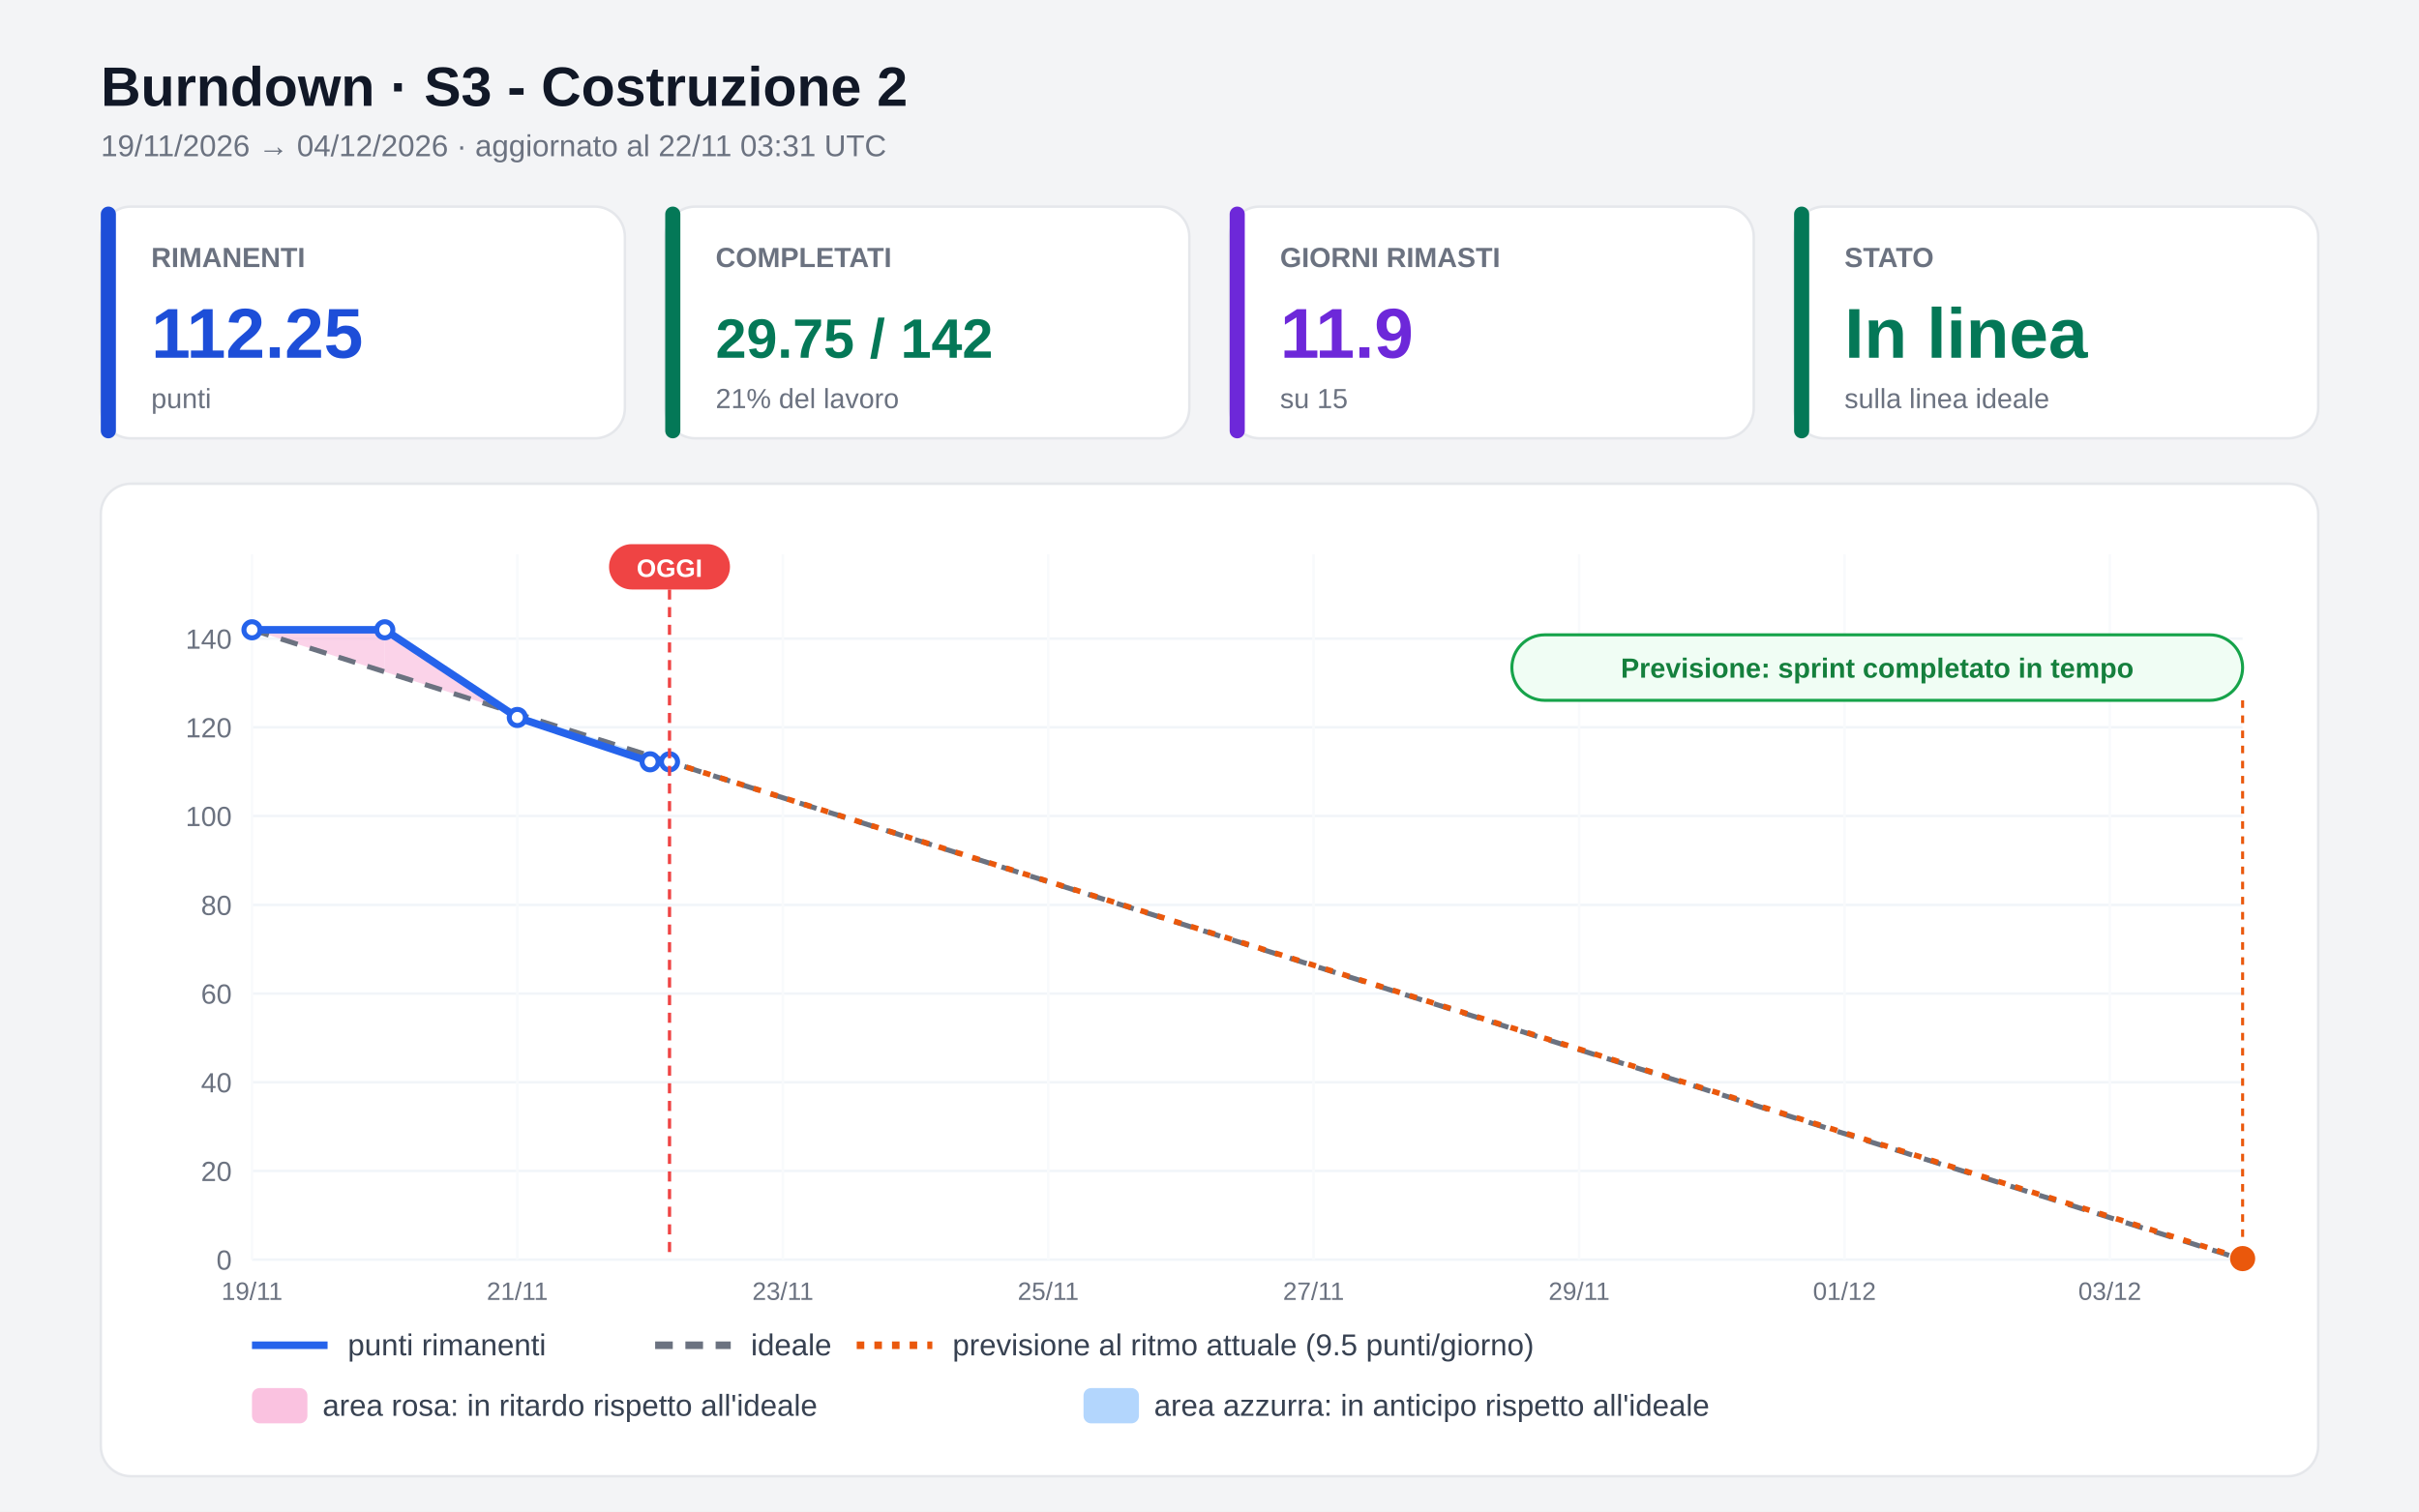
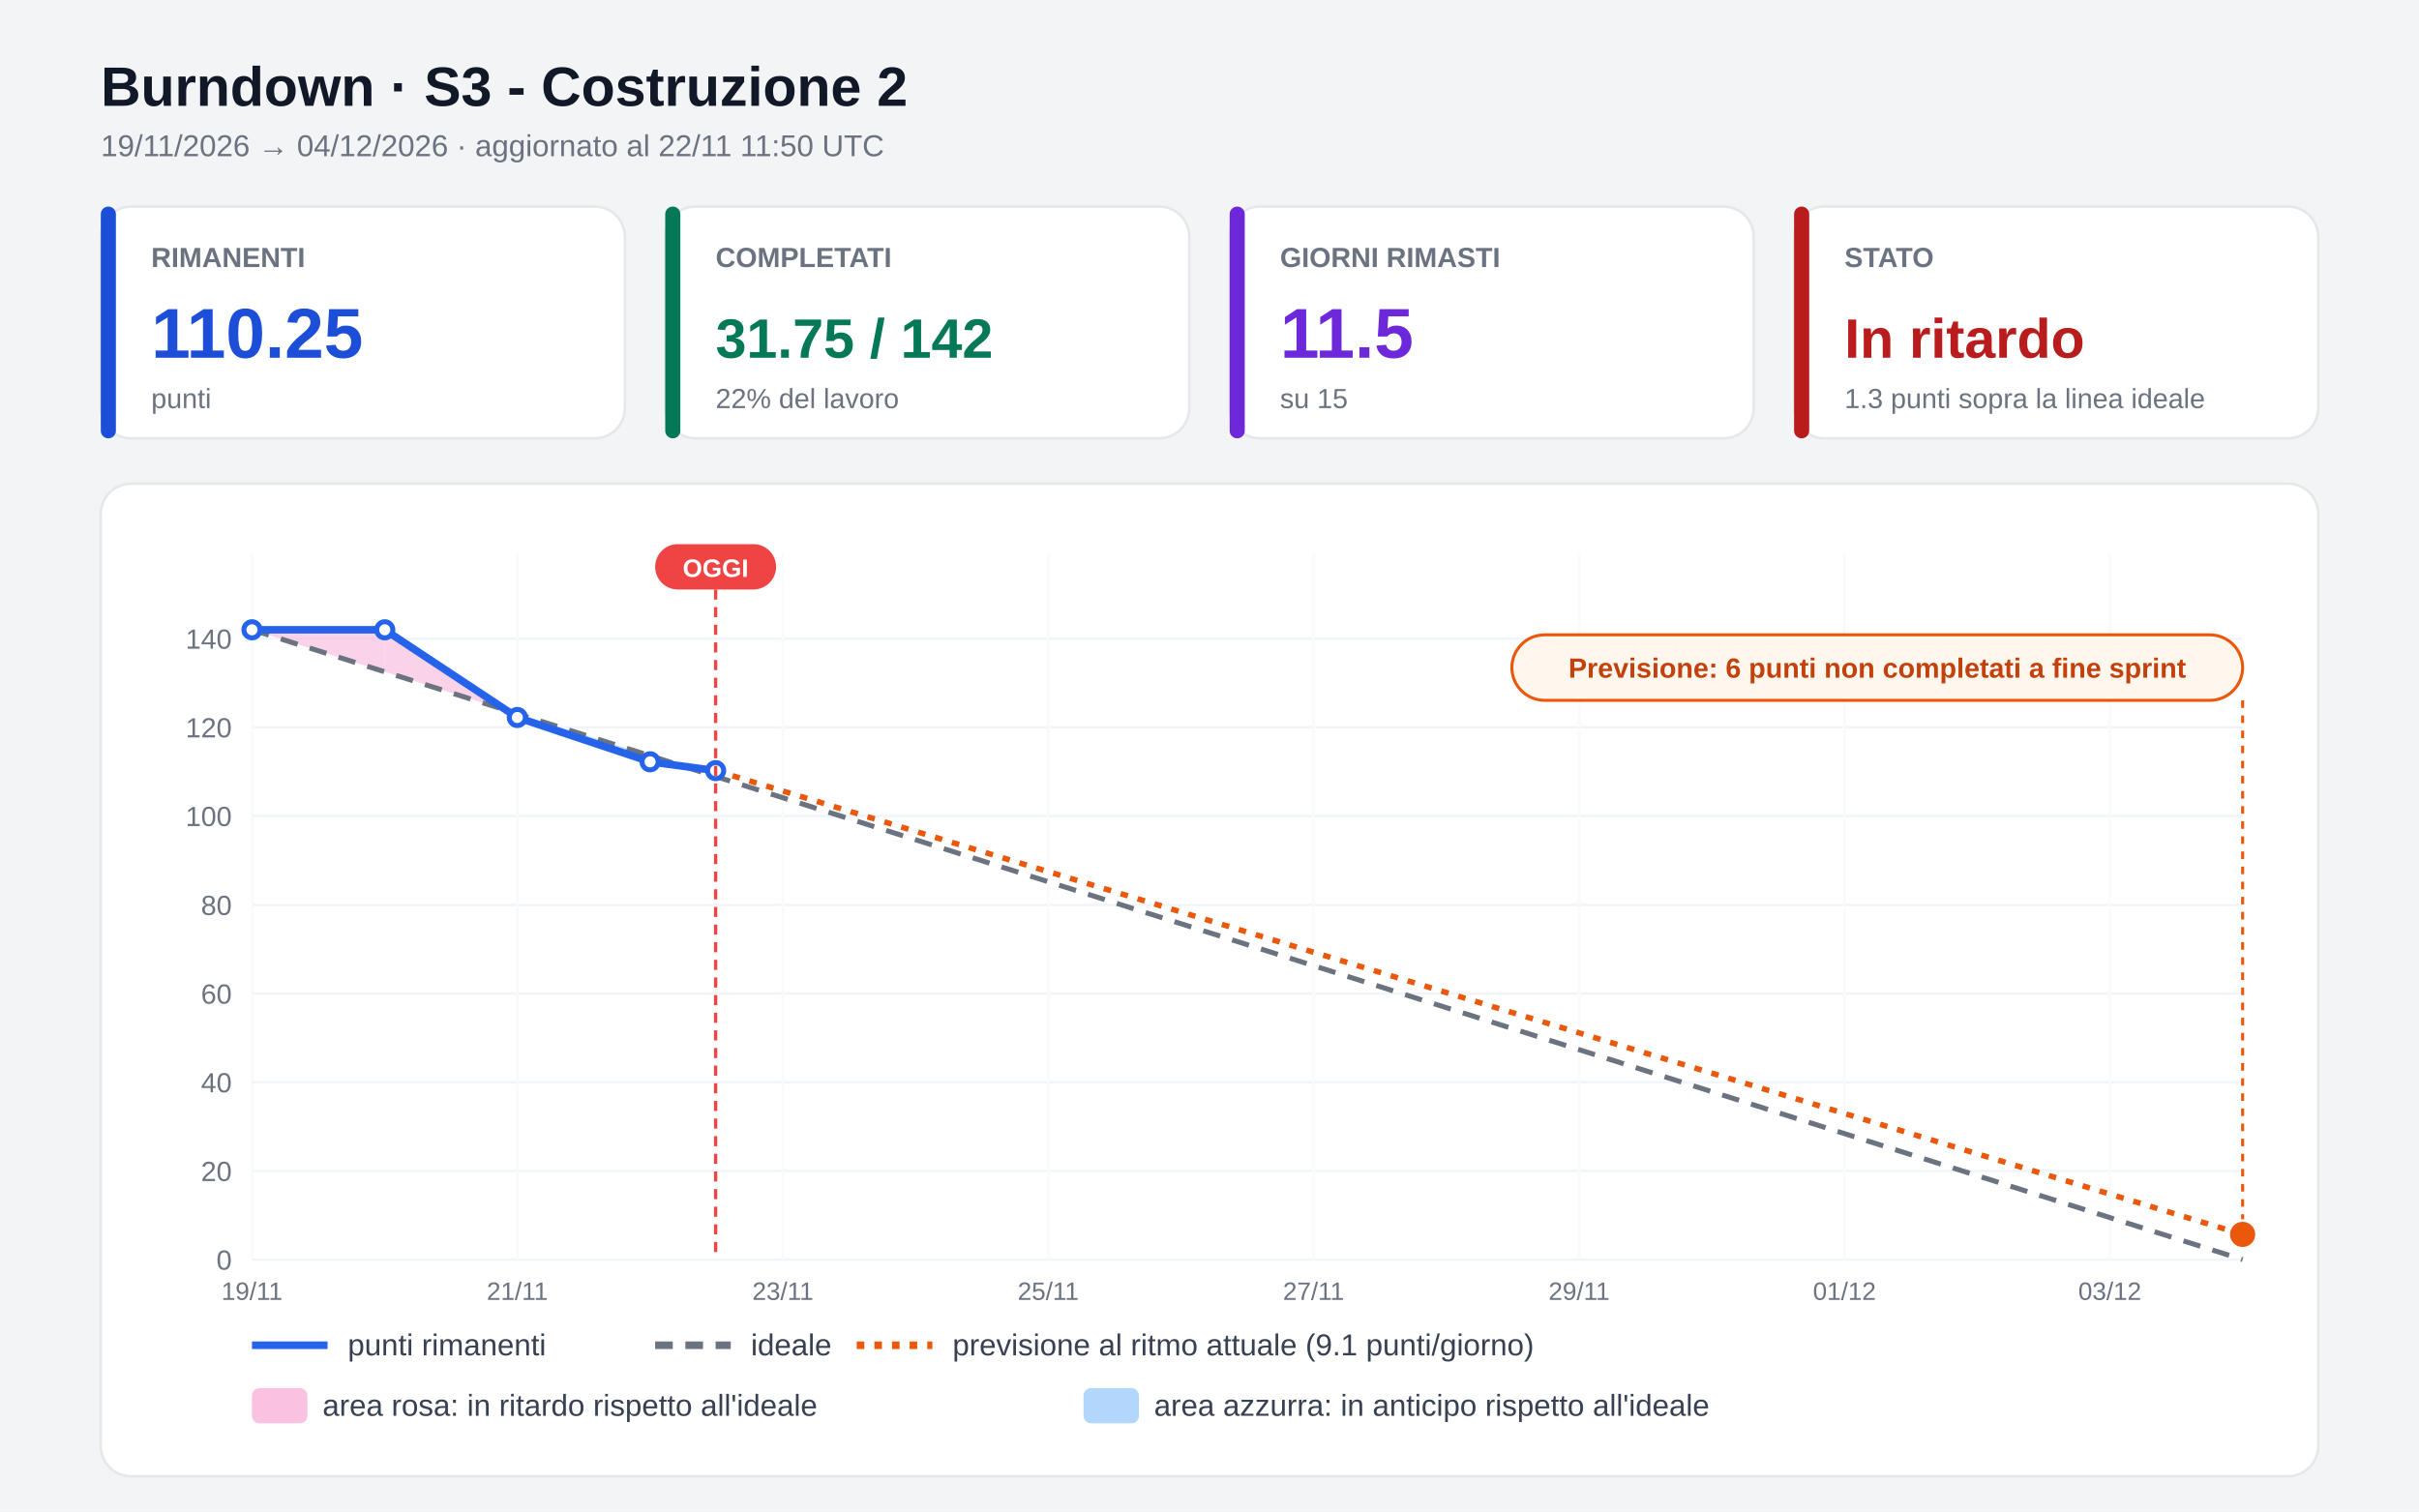
<svg xmlns="http://www.w3.org/2000/svg" viewBox="0 0 960 600" width="960" height="600" font-family="Arial">
  <rect width="960" height="600" fill="#f3f4f6" />
  <text x="40.0" y="42.0" font-size="22" text-anchor="start" fill="#111827" font-weight="bold">Burndown · S3 - Costruzione 2</text>
-   <text x="40.0" y="62.0" font-size="12" text-anchor="start" fill="#6b7280" font-weight="normal">19/11/2026 → 04/12/2026 · aggiornato al 22/11 03:31 UTC</text>
+   <text x="40.0" y="62.0" font-size="12" text-anchor="start" fill="#6b7280" font-weight="normal">19/11/2026 → 04/12/2026 · aggiornato al 22/11 11:50 UTC</text>
  <rect x="40.0" y="82.0" width="208.0" height="92.0" rx="12" fill="#ffffff" fill-opacity="1.0" stroke="#e5e7eb" stroke-width="1" />
  <rect x="40.0" y="82.0" width="6.0" height="92.0" rx="3" fill="#1d4ed8" fill-opacity="1.0" stroke="none" stroke-width="1" />
  <text x="60.0" y="106.0" font-size="11" text-anchor="start" fill="#6b7280" font-weight="bold">RIMANENTI</text>
-   <text x="60.0" y="142.0" font-size="28" text-anchor="start" fill="#1d4ed8" font-weight="bold">112.25</text>
+   <text x="60.0" y="142.0" font-size="28" text-anchor="start" fill="#1d4ed8" font-weight="bold">110.25</text>
  <text x="60.0" y="162.0" font-size="11" text-anchor="start" fill="#6b7280" font-weight="normal">punti</text>
  <rect x="264.0" y="82.0" width="208.0" height="92.0" rx="12" fill="#ffffff" fill-opacity="1.0" stroke="#e5e7eb" stroke-width="1" />
  <rect x="264.0" y="82.0" width="6.0" height="92.0" rx="3" fill="#047857" fill-opacity="1.0" stroke="none" stroke-width="1" />
  <text x="284.0" y="106.0" font-size="11" text-anchor="start" fill="#6b7280" font-weight="bold">COMPLETATI</text>
-   <text x="284.0" y="142.0" font-size="22" text-anchor="start" fill="#047857" font-weight="bold">29.75 / 142</text>
-   <text x="284.0" y="162.0" font-size="11" text-anchor="start" fill="#6b7280" font-weight="normal">21% del lavoro</text>
+   <text x="284.0" y="142.0" font-size="22" text-anchor="start" fill="#047857" font-weight="bold">31.75 / 142</text>
+   <text x="284.0" y="162.0" font-size="11" text-anchor="start" fill="#6b7280" font-weight="normal">22% del lavoro</text>
  <rect x="488.0" y="82.0" width="208.0" height="92.0" rx="12" fill="#ffffff" fill-opacity="1.0" stroke="#e5e7eb" stroke-width="1" />
  <rect x="488.0" y="82.0" width="6.0" height="92.0" rx="3" fill="#6d28d9" fill-opacity="1.0" stroke="none" stroke-width="1" />
  <text x="508.0" y="106.0" font-size="11" text-anchor="start" fill="#6b7280" font-weight="bold">GIORNI RIMASTI</text>
-   <text x="508.0" y="142.0" font-size="28" text-anchor="start" fill="#6d28d9" font-weight="bold">11.9</text>
+   <text x="508.0" y="142.0" font-size="28" text-anchor="start" fill="#6d28d9" font-weight="bold">11.5</text>
  <text x="508.0" y="162.0" font-size="11" text-anchor="start" fill="#6b7280" font-weight="normal">su 15</text>
  <rect x="712.0" y="82.0" width="208.0" height="92.0" rx="12" fill="#ffffff" fill-opacity="1.0" stroke="#e5e7eb" stroke-width="1" />
-   <rect x="712.0" y="82.0" width="6.0" height="92.0" rx="3" fill="#047857" fill-opacity="1.0" stroke="none" stroke-width="1" />
+   <rect x="712.0" y="82.0" width="6.0" height="92.0" rx="3" fill="#b91c1c" fill-opacity="1.0" stroke="none" stroke-width="1" />
  <text x="732.0" y="106.0" font-size="11" text-anchor="start" fill="#6b7280" font-weight="bold">STATO</text>
-   <text x="732.0" y="142.0" font-size="28" text-anchor="start" fill="#047857" font-weight="bold">In linea</text>
-   <text x="732.0" y="162.0" font-size="11" text-anchor="start" fill="#6b7280" font-weight="normal">sulla linea ideale</text>
+   <text x="732.0" y="142.0" font-size="22" text-anchor="start" fill="#b91c1c" font-weight="bold">In ritardo</text>
+   <text x="732.0" y="162.0" font-size="11" text-anchor="start" fill="#6b7280" font-weight="normal">1.3 punti sopra la linea ideale</text>
  <rect x="40.0" y="192.0" width="880.0" height="394.0" rx="12" fill="#ffffff" fill-opacity="1.0" stroke="#e5e7eb" stroke-width="1" />
  <line x1="100.0" y1="500.0" x2="890.0" y2="500.0" stroke="#f1f5f9" stroke-width="1" />
  <text x="92.0" y="504.0" font-size="11" text-anchor="end" fill="#6b7280" font-weight="normal">0</text>
  <line x1="100.0" y1="464.8" x2="890.0" y2="464.8" stroke="#f1f5f9" stroke-width="1" />
  <text x="92.0" y="468.8" font-size="11" text-anchor="end" fill="#6b7280" font-weight="normal">20</text>
  <line x1="100.0" y1="429.6" x2="890.0" y2="429.6" stroke="#f1f5f9" stroke-width="1" />
  <text x="92.0" y="433.6" font-size="11" text-anchor="end" fill="#6b7280" font-weight="normal">40</text>
  <line x1="100.0" y1="394.4" x2="890.0" y2="394.4" stroke="#f1f5f9" stroke-width="1" />
  <text x="92.0" y="398.4" font-size="11" text-anchor="end" fill="#6b7280" font-weight="normal">60</text>
  <line x1="100.0" y1="359.2" x2="890.0" y2="359.2" stroke="#f1f5f9" stroke-width="1" />
  <text x="92.0" y="363.2" font-size="11" text-anchor="end" fill="#6b7280" font-weight="normal">80</text>
  <line x1="100.0" y1="323.9" x2="890.0" y2="323.9" stroke="#f1f5f9" stroke-width="1" />
  <text x="92.0" y="327.9" font-size="11" text-anchor="end" fill="#6b7280" font-weight="normal">100</text>
  <line x1="100.0" y1="288.7" x2="890.0" y2="288.7" stroke="#f1f5f9" stroke-width="1" />
  <text x="92.0" y="292.7" font-size="11" text-anchor="end" fill="#6b7280" font-weight="normal">120</text>
  <line x1="100.0" y1="253.5" x2="890.0" y2="253.5" stroke="#f1f5f9" stroke-width="1" />
  <text x="92.0" y="257.5" font-size="11" text-anchor="end" fill="#6b7280" font-weight="normal">140</text>
  <line x1="100.0" y1="220.0" x2="100.0" y2="500.0" stroke="#f8fafc" stroke-width="1" />
  <text x="100.0" y="516.0" font-size="10" text-anchor="middle" fill="#6b7280" font-weight="normal">19/11</text>
  <line x1="205.3" y1="220.0" x2="205.3" y2="500.0" stroke="#f8fafc" stroke-width="1" />
  <text x="205.3" y="516.0" font-size="10" text-anchor="middle" fill="#6b7280" font-weight="normal">21/11</text>
  <line x1="310.7" y1="220.0" x2="310.7" y2="500.0" stroke="#f8fafc" stroke-width="1" />
  <text x="310.7" y="516.0" font-size="10" text-anchor="middle" fill="#6b7280" font-weight="normal">23/11</text>
  <line x1="416.0" y1="220.0" x2="416.0" y2="500.0" stroke="#f8fafc" stroke-width="1" />
  <text x="416.0" y="516.0" font-size="10" text-anchor="middle" fill="#6b7280" font-weight="normal">25/11</text>
  <line x1="521.3" y1="220.0" x2="521.3" y2="500.0" stroke="#f8fafc" stroke-width="1" />
  <text x="521.3" y="516.0" font-size="10" text-anchor="middle" fill="#6b7280" font-weight="normal">27/11</text>
  <line x1="626.7" y1="220.0" x2="626.7" y2="500.0" stroke="#f8fafc" stroke-width="1" />
  <text x="626.7" y="516.0" font-size="10" text-anchor="middle" fill="#6b7280" font-weight="normal">29/11</text>
  <line x1="732.0" y1="220.0" x2="732.0" y2="500.0" stroke="#f8fafc" stroke-width="1" />
  <text x="732.0" y="516.0" font-size="10" text-anchor="middle" fill="#6b7280" font-weight="normal">01/12</text>
  <line x1="837.3" y1="220.0" x2="837.3" y2="500.0" stroke="#f8fafc" stroke-width="1" />
  <text x="837.3" y="516.0" font-size="10" text-anchor="middle" fill="#6b7280" font-weight="normal">03/12</text>
  <polygon points="100.0,250.0 152.7,250.0 152.7,266.7 100.0,250.0" fill="#f9a8d4" fill-opacity="0.5" stroke="none" stroke-width="1.5" stroke-linejoin="round" />
  <polygon points="152.7,250.0 201.2,282.0 152.7,266.7" fill="#f9a8d4" fill-opacity="0.5" stroke="none" stroke-width="1.5" stroke-linejoin="round" />
  <polygon points="201.2,282.0 205.3,284.8 205.3,283.3" fill="#93c5fd" fill-opacity="0.5" stroke="none" stroke-width="1.5" stroke-linejoin="round" />
  <polygon points="205.3,284.8 258.0,302.4 258.0,300.0 205.3,283.3" fill="#93c5fd" fill-opacity="0.5" stroke="none" stroke-width="1.5" stroke-linejoin="round" />
-   <polygon points="258.0,302.4 265.5,302.4 258.0,300.0" fill="#93c5fd" fill-opacity="0.5" stroke="none" stroke-width="1.5" stroke-linejoin="round" />
-   <polygon points="265.5,302.4 265.7,302.4 265.7,302.5" fill="#f9a8d4" fill-opacity="0.5" stroke="none" stroke-width="1.5" stroke-linejoin="round" />
+   <polygon points="258.0,302.4 271.1,304.2 258.0,300.0" fill="#93c5fd" fill-opacity="0.5" stroke="none" stroke-width="1.5" stroke-linejoin="round" />
+   <polygon points="271.1,304.2 284.0,305.9 284.0,308.2" fill="#f9a8d4" fill-opacity="0.5" stroke="none" stroke-width="1.5" stroke-linejoin="round" />
  <polyline points="100.0,250.0 890.0,500.0" fill="none" fill-opacity="1.0" stroke="#6b7280" stroke-width="2" stroke-linejoin="round" stroke-dasharray="7 5" />
-   <polyline points="265.7,302.4 890.0,499.6" fill="none" fill-opacity="1.0" stroke="#ea580c" stroke-width="2.2" stroke-linejoin="round" stroke-dasharray="3 4" />
-   <polyline points="100.0,250.0 152.7,250.0 205.3,284.8 258.0,302.4 265.7,302.4" fill="none" fill-opacity="1.0" stroke="#2563eb" stroke-width="3" stroke-linejoin="round" />
+   <polyline points="284.0,305.9 890.0,490.0" fill="none" fill-opacity="1.0" stroke="#ea580c" stroke-width="2.2" stroke-linejoin="round" stroke-dasharray="3 4" />
+   <polyline points="100.0,250.0 152.7,250.0 205.3,284.8 258.0,302.4 284.0,305.9" fill="none" fill-opacity="1.0" stroke="#2563eb" stroke-width="3" stroke-linejoin="round" />
  <circle cx="100.0" cy="250.0" r="3.2" fill="#ffffff" stroke="#2563eb" stroke-width="2" />
  <circle cx="152.7" cy="250.0" r="3.2" fill="#ffffff" stroke="#2563eb" stroke-width="2" />
  <circle cx="205.3" cy="284.8" r="3.2" fill="#ffffff" stroke="#2563eb" stroke-width="2" />
  <circle cx="258.0" cy="302.4" r="3.2" fill="#ffffff" stroke="#2563eb" stroke-width="2" />
-   <circle cx="265.7" cy="302.4" r="3.2" fill="#ffffff" stroke="#2563eb" stroke-width="2" />
-   <line x1="265.7" y1="220.0" x2="265.7" y2="500.0" stroke="#ef4444" stroke-width="1.3" stroke-dasharray="4 3" />
-   <rect x="241.7" y="216.0" width="48.0" height="18.0" rx="9" fill="#ef4444" fill-opacity="1.0" stroke="none" stroke-width="1" />
-   <text x="265.7" y="229.0" font-size="10" text-anchor="middle" fill="#ffffff" font-weight="bold">OGGI</text>
-   <circle cx="890.0" cy="499.6" r="5" fill="#ea580c" />
-   <line x1="890.0" y1="278.0" x2="890.0" y2="493.6" stroke="#ea580c" stroke-width="1.2" stroke-dasharray="3 3" />
-   <rect x="600.0" y="252.0" width="290.0" height="26.0" rx="13" fill="#f0fdf4" fill-opacity="1.0" stroke="#16a34a" stroke-width="1.2" />
-   <text x="745.0" y="269.0" font-size="11" text-anchor="middle" fill="#15803d" font-weight="bold">Previsione: sprint completato in tempo</text>
+   <circle cx="284.0" cy="305.9" r="3.2" fill="#ffffff" stroke="#2563eb" stroke-width="2" />
+   <line x1="284.0" y1="220.0" x2="284.0" y2="500.0" stroke="#ef4444" stroke-width="1.3" stroke-dasharray="4 3" />
+   <rect x="260.0" y="216.0" width="48.0" height="18.0" rx="9" fill="#ef4444" fill-opacity="1.0" stroke="none" stroke-width="1" />
+   <text x="284.0" y="229.0" font-size="10" text-anchor="middle" fill="#ffffff" font-weight="bold">OGGI</text>
+   <circle cx="890.0" cy="490.0" r="5" fill="#ea580c" />
+   <line x1="890.0" y1="278.0" x2="890.0" y2="484.0" stroke="#ea580c" stroke-width="1.2" stroke-dasharray="3 3" />
+   <rect x="600.0" y="252.0" width="290.0" height="26.0" rx="13" fill="#fff7ed" fill-opacity="1.0" stroke="#ea580c" stroke-width="1.2" />
+   <text x="745.0" y="269.0" font-size="11" text-anchor="middle" fill="#c2410c" font-weight="bold">Previsione: 6 punti non completati a fine sprint</text>
  <line x1="100.0" y1="534.0" x2="130.0" y2="534.0" stroke="#2563eb" stroke-width="3" />
  <text x="138.0" y="538.0" font-size="12" text-anchor="start" fill="#374151" font-weight="normal">punti rimanenti</text>
  <line x1="260.0" y1="534.0" x2="290.0" y2="534.0" stroke="#6b7280" stroke-width="3" stroke-dasharray="7 5" />
  <text x="298.0" y="538.0" font-size="12" text-anchor="start" fill="#374151" font-weight="normal">ideale</text>
  <line x1="340.0" y1="534.0" x2="370.0" y2="534.0" stroke="#ea580c" stroke-width="3" stroke-dasharray="3 4" />
-   <text x="378.0" y="538.0" font-size="12" text-anchor="start" fill="#374151" font-weight="normal">previsione al ritmo attuale (9.5 punti/giorno)</text>
+   <text x="378.0" y="538.0" font-size="12" text-anchor="start" fill="#374151" font-weight="normal">previsione al ritmo attuale (9.1 punti/giorno)</text>
  <rect x="100.0" y="551.0" width="22.0" height="14.0" rx="3" fill="#f9a8d4" fill-opacity="0.7" stroke="none" stroke-width="1" />
  <text x="128.0" y="562.0" font-size="12" text-anchor="start" fill="#374151" font-weight="normal">area rosa: in ritardo rispetto all'ideale</text>
  <rect x="430.0" y="551.0" width="22.0" height="14.0" rx="3" fill="#93c5fd" fill-opacity="0.7" stroke="none" stroke-width="1" />
  <text x="458.0" y="562.0" font-size="12" text-anchor="start" fill="#374151" font-weight="normal">area azzurra: in anticipo rispetto all'ideale</text>
</svg>
